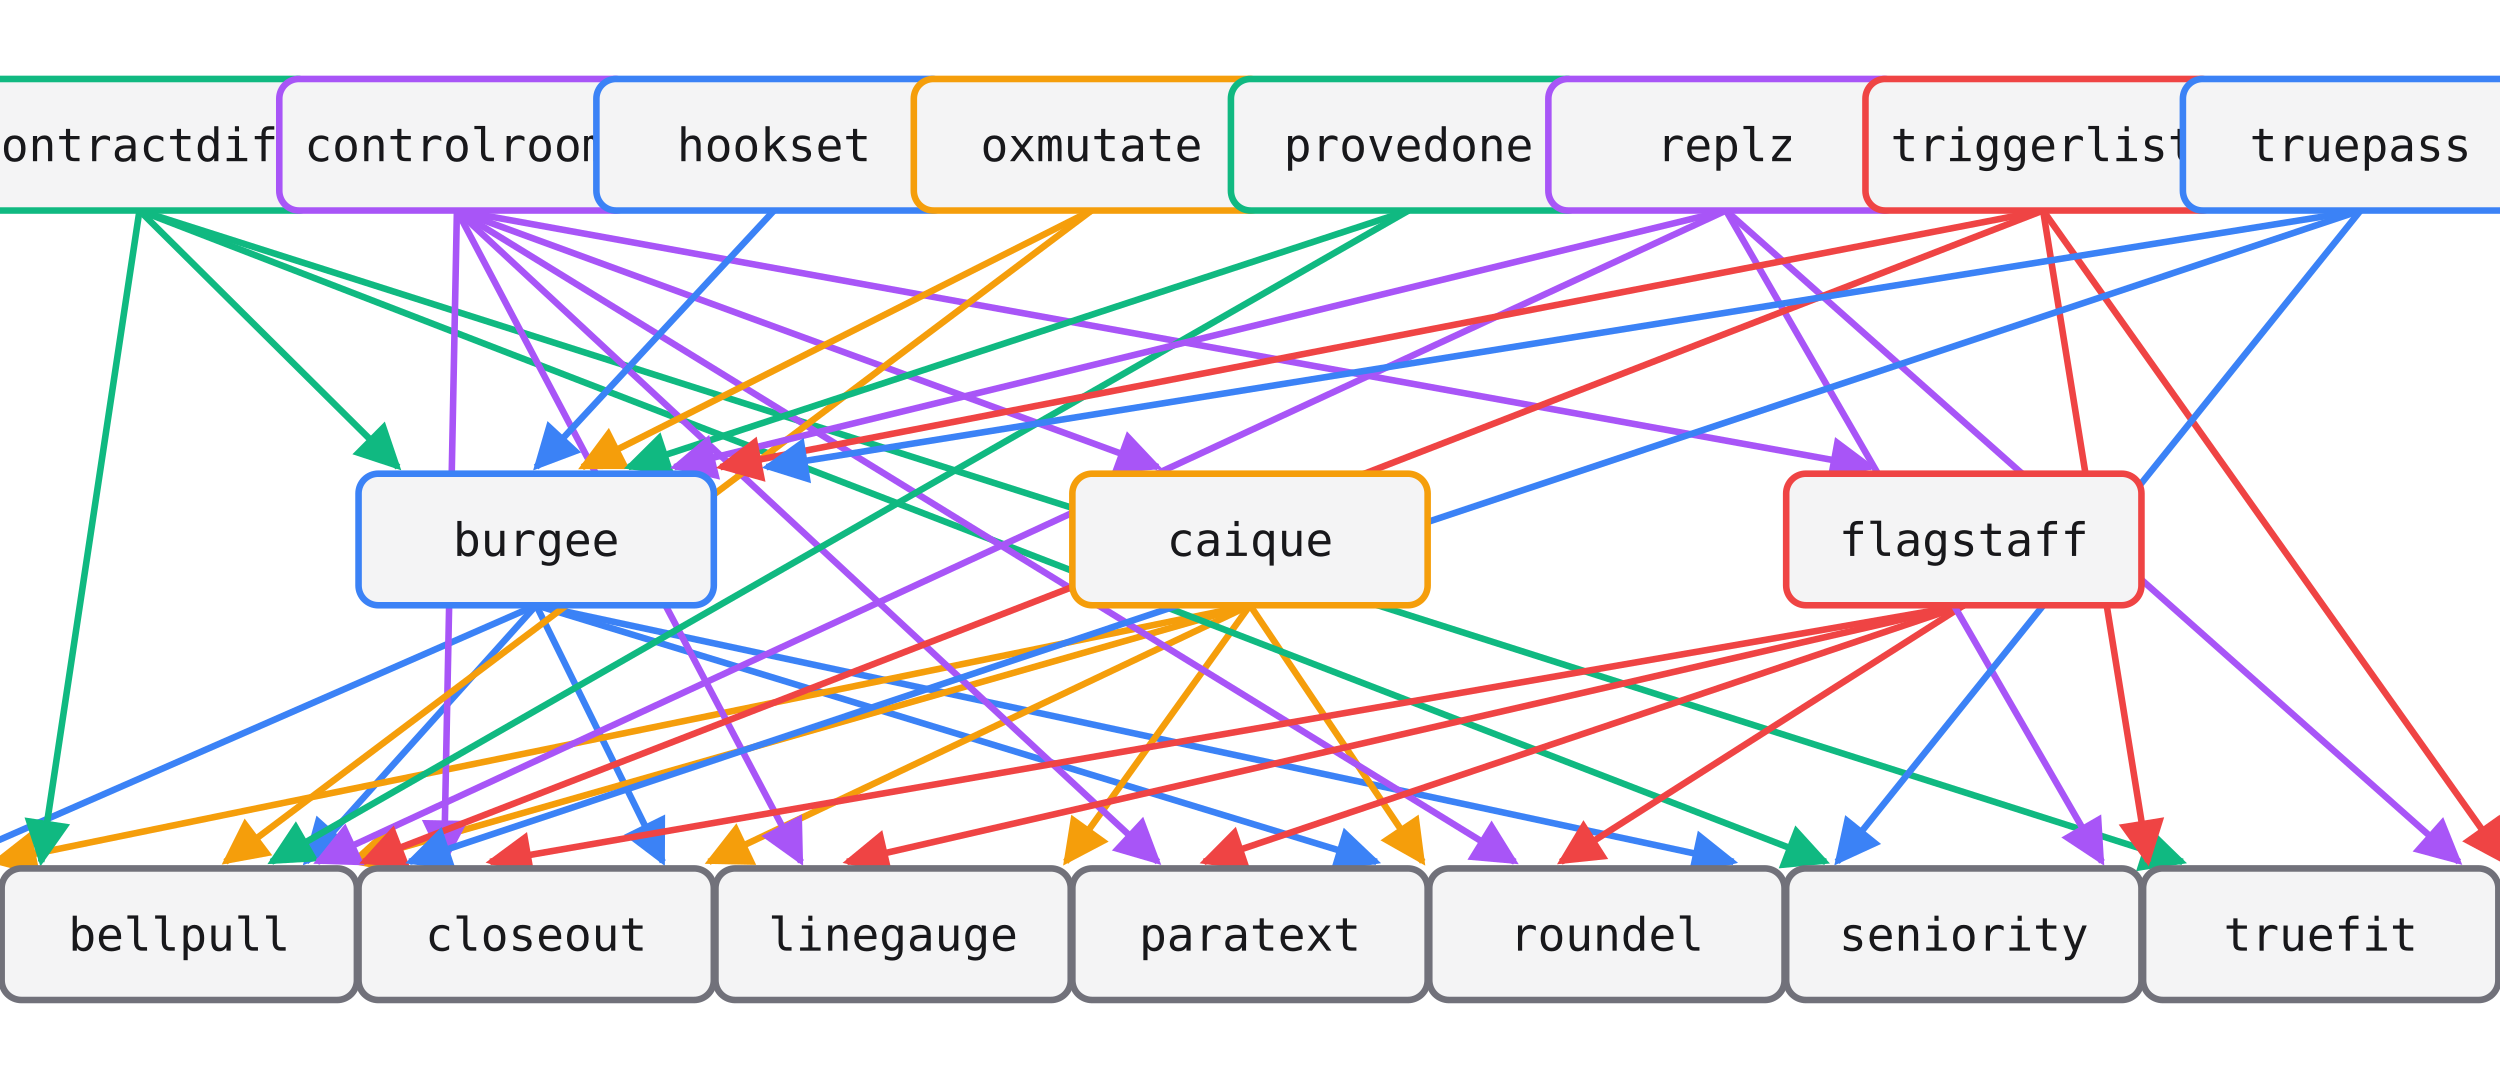
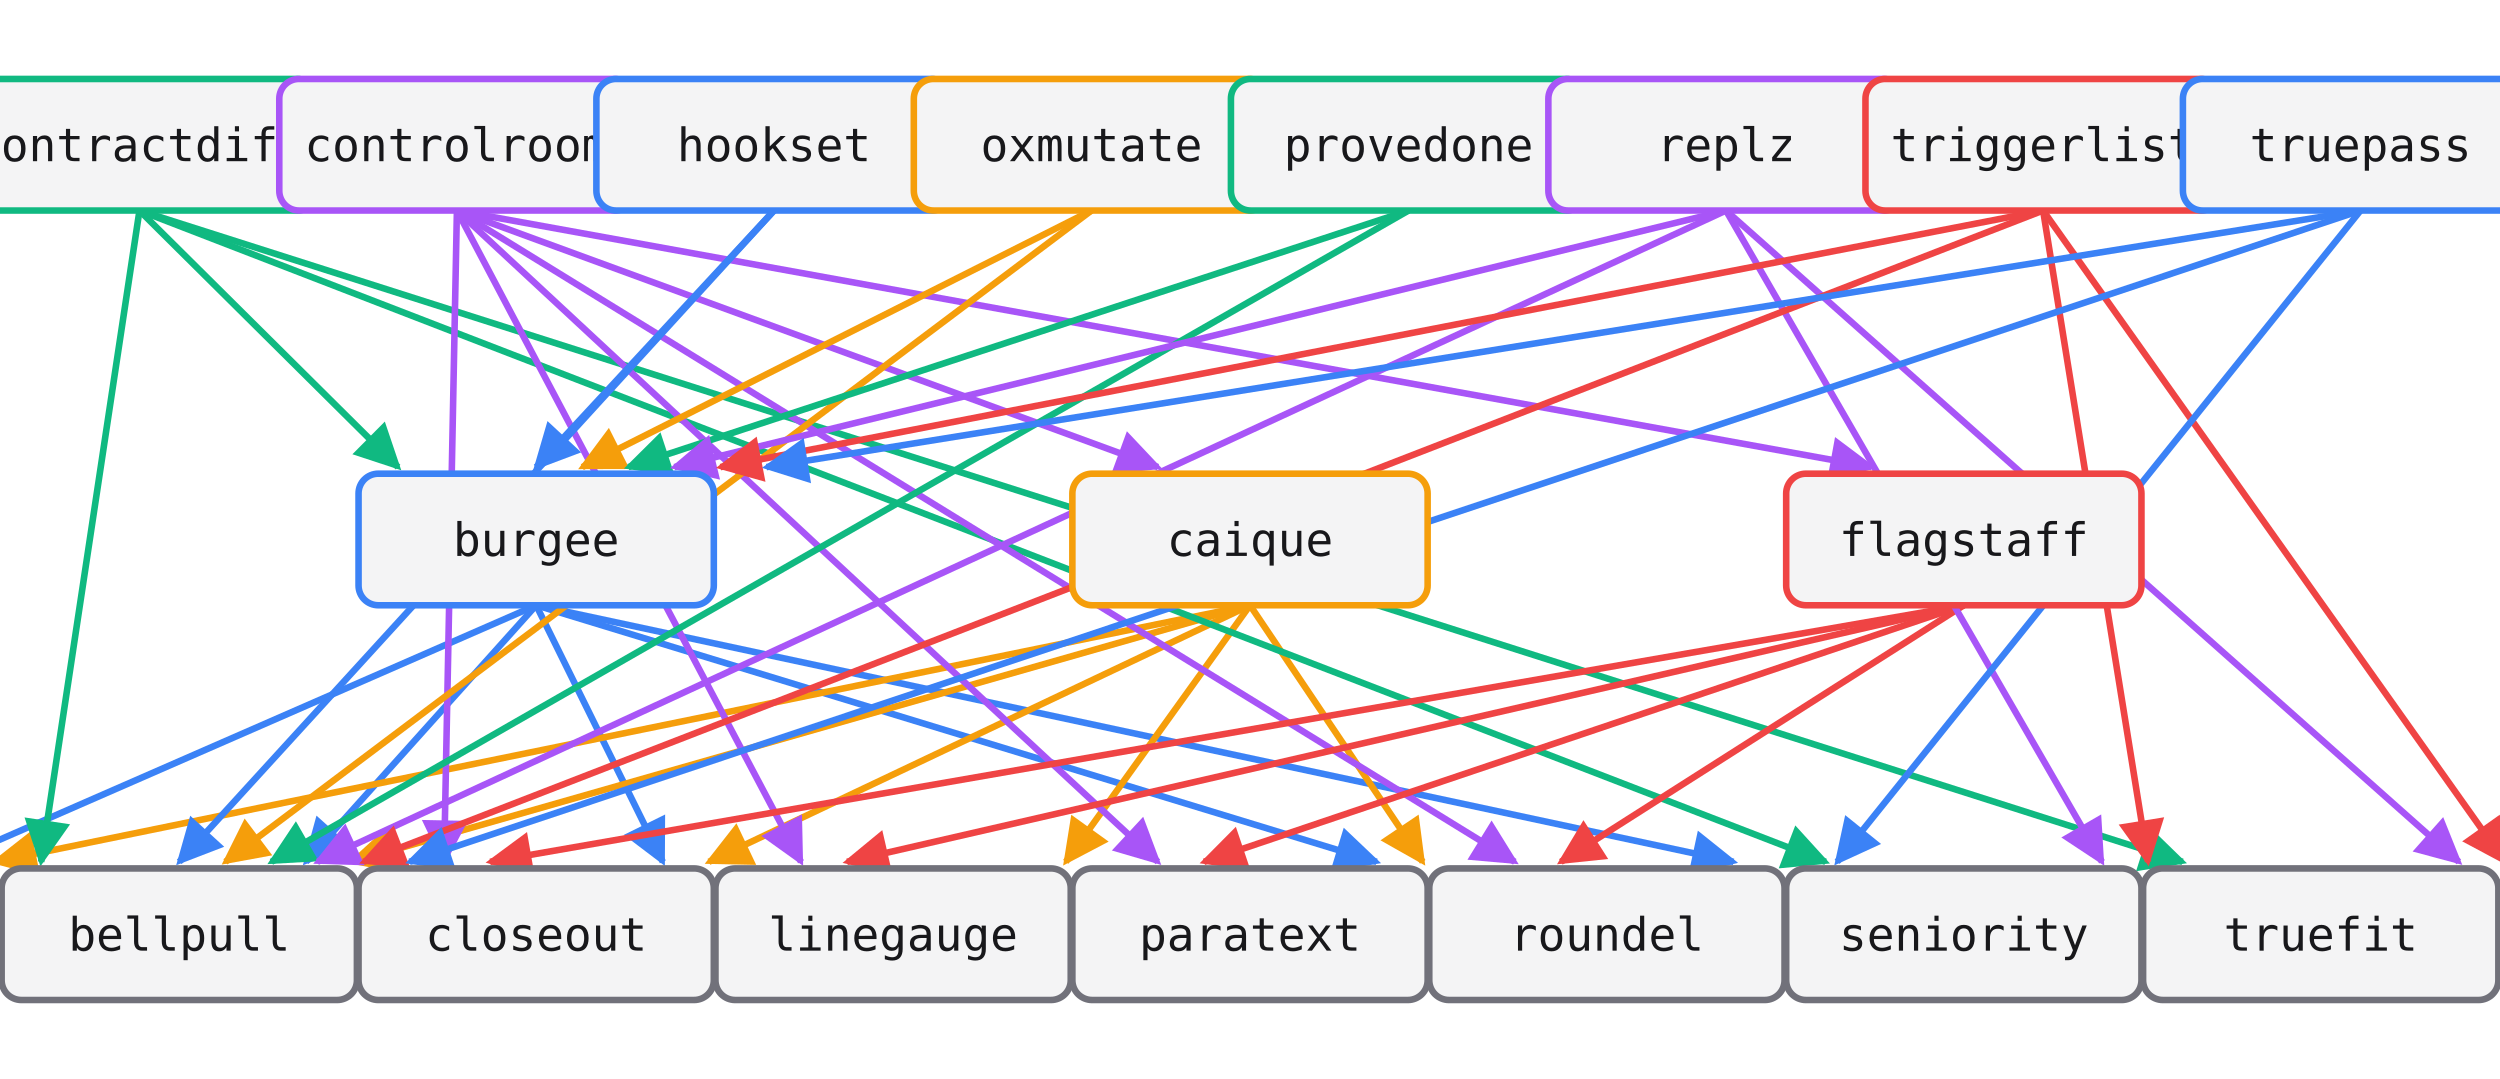
<svg xmlns="http://www.w3.org/2000/svg" viewBox="0 0 760 328" width="760" height="328" role="img" aria-labelledby="t d">
  <defs>
    <marker id="a0" viewBox="0 0 10 10" refX="9" refY="5" markerWidth="7" markerHeight="7" orient="auto-start-reverse">
      <path d="M0,0 L10,5 L0,10 z" fill="#3b82f6" />
    </marker>
    <marker id="a1" viewBox="0 0 10 10" refX="9" refY="5" markerWidth="7" markerHeight="7" orient="auto-start-reverse">
      <path d="M0,0 L10,5 L0,10 z" fill="#f59e0b" />
    </marker>
    <marker id="a2" viewBox="0 0 10 10" refX="9" refY="5" markerWidth="7" markerHeight="7" orient="auto-start-reverse">
      <path d="M0,0 L10,5 L0,10 z" fill="#10b981" />
    </marker>
    <marker id="a3" viewBox="0 0 10 10" refX="9" refY="5" markerWidth="7" markerHeight="7" orient="auto-start-reverse">
      <path d="M0,0 L10,5 L0,10 z" fill="#a855f7" />
    </marker>
    <marker id="a4" viewBox="0 0 10 10" refX="9" refY="5" markerWidth="7" markerHeight="7" orient="auto-start-reverse">
      <path d="M0,0 L10,5 L0,10 z" fill="#ef4444" />
    </marker>
    <marker id="a5" viewBox="0 0 10 10" refX="9" refY="5" markerWidth="7" markerHeight="7" orient="auto-start-reverse">
      <path d="M0,0 L10,5 L0,10 z" fill="#3b82f6" />
    </marker>
    <marker id="a6" viewBox="0 0 10 10" refX="9" refY="5" markerWidth="7" markerHeight="7" orient="auto-start-reverse">
      <path d="M0,0 L10,5 L0,10 z" fill="#f59e0b" />
    </marker>
    <marker id="a7" viewBox="0 0 10 10" refX="9" refY="5" markerWidth="7" markerHeight="7" orient="auto-start-reverse">
      <path d="M0,0 L10,5 L0,10 z" fill="#10b981" />
    </marker>
    <marker id="a8" viewBox="0 0 10 10" refX="9" refY="5" markerWidth="7" markerHeight="7" orient="auto-start-reverse">
      <path d="M0,0 L10,5 L0,10 z" fill="#a855f7" />
    </marker>
    <marker id="a9" viewBox="0 0 10 10" refX="9" refY="5" markerWidth="7" markerHeight="7" orient="auto-start-reverse">
      <path d="M0,0 L10,5 L0,10 z" fill="#ef4444" />
    </marker>
    <marker id="a10" viewBox="0 0 10 10" refX="9" refY="5" markerWidth="7" markerHeight="7" orient="auto-start-reverse">
      <path d="M0,0 L10,5 L0,10 z" fill="#3b82f6" />
    </marker>
  </defs>
  <line x1="163.0" y1="184" x2="-15.5" y2="262" stroke="#3b82f6" stroke-width="2" marker-end="url(#a0)" />
  <line x1="163.0" y1="184" x2="93.0" y2="262" stroke="#3b82f6" stroke-width="2" marker-end="url(#a0)" />
  <line x1="163.0" y1="184" x2="201.5" y2="262" stroke="#3b82f6" stroke-width="2" marker-end="url(#a0)" />
  <line x1="163.0" y1="184" x2="418.5" y2="262" stroke="#3b82f6" stroke-width="2" marker-end="url(#a0)" />
  <line x1="163.0" y1="184" x2="527.0" y2="262" stroke="#3b82f6" stroke-width="2" marker-end="url(#a0)" />
  <line x1="380.0" y1="184" x2="-1.5" y2="262" stroke="#f59e0b" stroke-width="2" marker-end="url(#a1)" />
  <line x1="380.0" y1="184" x2="107.0" y2="262" stroke="#f59e0b" stroke-width="2" marker-end="url(#a1)" />
  <line x1="380.0" y1="184" x2="215.5" y2="262" stroke="#f59e0b" stroke-width="2" marker-end="url(#a1)" />
  <line x1="380.0" y1="184" x2="324.0" y2="262" stroke="#f59e0b" stroke-width="2" marker-end="url(#a1)" />
  <line x1="380.0" y1="184" x2="432.5" y2="262" stroke="#f59e0b" stroke-width="2" marker-end="url(#a1)" />
  <line x1="42.4" y1="64" x2="12.5" y2="262" stroke="#10b981" stroke-width="2" marker-end="url(#a2)" />
  <line x1="42.4" y1="64" x2="121.0" y2="142" stroke="#10b981" stroke-width="2" marker-end="url(#a2)" />
  <line x1="42.4" y1="64" x2="555.0" y2="262" stroke="#10b981" stroke-width="2" marker-end="url(#a2)" />
  <line x1="42.4" y1="64" x2="663.5" y2="262" stroke="#10b981" stroke-width="2" marker-end="url(#a2)" />
  <line x1="138.9" y1="64" x2="352.0" y2="142" stroke="#a855f7" stroke-width="2" marker-end="url(#a3)" />
  <line x1="138.9" y1="64" x2="135.0" y2="262" stroke="#a855f7" stroke-width="2" marker-end="url(#a3)" />
  <line x1="138.9" y1="64" x2="569.0" y2="142" stroke="#a855f7" stroke-width="2" marker-end="url(#a3)" />
  <line x1="138.9" y1="64" x2="243.5" y2="262" stroke="#a855f7" stroke-width="2" marker-end="url(#a3)" />
  <line x1="138.9" y1="64" x2="352.0" y2="262" stroke="#a855f7" stroke-width="2" marker-end="url(#a3)" />
  <line x1="138.9" y1="64" x2="460.5" y2="262" stroke="#a855f7" stroke-width="2" marker-end="url(#a3)" />
  <line x1="597.0" y1="184" x2="149.0" y2="262" stroke="#ef4444" stroke-width="2" marker-end="url(#a4)" />
  <line x1="597.0" y1="184" x2="257.5" y2="262" stroke="#ef4444" stroke-width="2" marker-end="url(#a4)" />
  <line x1="597.0" y1="184" x2="366.0" y2="262" stroke="#ef4444" stroke-width="2" marker-end="url(#a4)" />
  <line x1="597.0" y1="184" x2="474.5" y2="262" stroke="#ef4444" stroke-width="2" marker-end="url(#a4)" />
+   <line x1="235.3" y1="64" x2="54.5" y2="262" stroke="#3b82f6" stroke-width="2" marker-end="url(#a5)" />
  <line x1="235.3" y1="64" x2="163.0" y2="142" stroke="#3b82f6" stroke-width="2" marker-end="url(#a5)" />
  <line x1="331.8" y1="64" x2="68.5" y2="262" stroke="#f59e0b" stroke-width="2" marker-end="url(#a6)" />
  <line x1="331.8" y1="64" x2="177.0" y2="142" stroke="#f59e0b" stroke-width="2" marker-end="url(#a6)" />
  <line x1="428.2" y1="64" x2="82.5" y2="262" stroke="#10b981" stroke-width="2" marker-end="url(#a7)" />
  <line x1="428.2" y1="64" x2="191.0" y2="142" stroke="#10b981" stroke-width="2" marker-end="url(#a7)" />
  <line x1="524.7" y1="64" x2="96.5" y2="262" stroke="#a855f7" stroke-width="2" marker-end="url(#a8)" />
  <line x1="524.7" y1="64" x2="205.0" y2="142" stroke="#a855f7" stroke-width="2" marker-end="url(#a8)" />
  <line x1="524.7" y1="64" x2="639.0" y2="262" stroke="#a855f7" stroke-width="2" marker-end="url(#a8)" />
  <line x1="524.7" y1="64" x2="747.5" y2="262" stroke="#a855f7" stroke-width="2" marker-end="url(#a8)" />
  <line x1="621.1" y1="64" x2="110.5" y2="262" stroke="#ef4444" stroke-width="2" marker-end="url(#a9)" />
  <line x1="621.1" y1="64" x2="219.0" y2="142" stroke="#ef4444" stroke-width="2" marker-end="url(#a9)" />
  <line x1="621.1" y1="64" x2="653.0" y2="262" stroke="#ef4444" stroke-width="2" marker-end="url(#a9)" />
  <line x1="621.1" y1="64" x2="761.5" y2="262" stroke="#ef4444" stroke-width="2" marker-end="url(#a9)" />
  <line x1="717.6" y1="64" x2="124.5" y2="262" stroke="#3b82f6" stroke-width="2" marker-end="url(#a10)" />
  <line x1="717.6" y1="64" x2="233.0" y2="142" stroke="#3b82f6" stroke-width="2" marker-end="url(#a10)" />
  <line x1="717.6" y1="64" x2="558.5" y2="262" stroke="#3b82f6" stroke-width="2" marker-end="url(#a10)" />
  <rect x="109.0" y="144" width="108" height="40" rx="6" fill="#f4f4f5" stroke="#3b82f6" stroke-width="2" />
  <text x="163.0" y="169" text-anchor="middle" font-family="ui-monospace, SFMono-Regular, Menlo, Consolas, monospace" font-size="14" fill="#18181b">burgee</text>
  <rect x="326.0" y="144" width="108" height="40" rx="6" fill="#f4f4f5" stroke="#f59e0b" stroke-width="2" />
  <text x="380.0" y="169" text-anchor="middle" font-family="ui-monospace, SFMono-Regular, Menlo, Consolas, monospace" font-size="14" fill="#18181b">caique</text>
  <rect x="-11.6" y="24" width="108" height="40" rx="6" fill="#f4f4f5" stroke="#10b981" stroke-width="2" />
  <text x="42.4" y="49" text-anchor="middle" font-family="ui-monospace, SFMono-Regular, Menlo, Consolas, monospace" font-size="14" fill="#18181b">contractdiff</text>
  <rect x="84.9" y="24" width="108" height="40" rx="6" fill="#f4f4f5" stroke="#a855f7" stroke-width="2" />
  <text x="138.9" y="49" text-anchor="middle" font-family="ui-monospace, SFMono-Regular, Menlo, Consolas, monospace" font-size="14" fill="#18181b">controlroom</text>
  <rect x="543.0" y="144" width="108" height="40" rx="6" fill="#f4f4f5" stroke="#ef4444" stroke-width="2" />
  <text x="597.0" y="169" text-anchor="middle" font-family="ui-monospace, SFMono-Regular, Menlo, Consolas, monospace" font-size="14" fill="#18181b">flagstaff</text>
  <rect x="181.3" y="24" width="108" height="40" rx="6" fill="#f4f4f5" stroke="#3b82f6" stroke-width="2" />
  <text x="235.3" y="49" text-anchor="middle" font-family="ui-monospace, SFMono-Regular, Menlo, Consolas, monospace" font-size="14" fill="#18181b">hookset</text>
  <rect x="277.8" y="24" width="108" height="40" rx="6" fill="#f4f4f5" stroke="#f59e0b" stroke-width="2" />
  <text x="331.8" y="49" text-anchor="middle" font-family="ui-monospace, SFMono-Regular, Menlo, Consolas, monospace" font-size="14" fill="#18181b">oxmutate</text>
  <rect x="374.2" y="24" width="108" height="40" rx="6" fill="#f4f4f5" stroke="#10b981" stroke-width="2" />
  <text x="428.2" y="49" text-anchor="middle" font-family="ui-monospace, SFMono-Regular, Menlo, Consolas, monospace" font-size="14" fill="#18181b">provedone</text>
  <rect x="470.7" y="24" width="108" height="40" rx="6" fill="#f4f4f5" stroke="#a855f7" stroke-width="2" />
  <text x="524.7" y="49" text-anchor="middle" font-family="ui-monospace, SFMono-Regular, Menlo, Consolas, monospace" font-size="14" fill="#18181b">replz</text>
  <rect x="567.1" y="24" width="108" height="40" rx="6" fill="#f4f4f5" stroke="#ef4444" stroke-width="2" />
  <text x="621.1" y="49" text-anchor="middle" font-family="ui-monospace, SFMono-Regular, Menlo, Consolas, monospace" font-size="14" fill="#18181b">triggerlist</text>
  <rect x="663.6" y="24" width="108" height="40" rx="6" fill="#f4f4f5" stroke="#3b82f6" stroke-width="2" />
  <text x="717.6" y="49" text-anchor="middle" font-family="ui-monospace, SFMono-Regular, Menlo, Consolas, monospace" font-size="14" fill="#18181b">truepass</text>
  <rect x="0.5" y="264" width="108" height="40" rx="6" fill="#f4f4f5" stroke="#71717a" stroke-width="2" />
  <text x="54.5" y="289" text-anchor="middle" font-family="ui-monospace, SFMono-Regular, Menlo, Consolas, monospace" font-size="14" fill="#18181b">bellpull</text>
  <rect x="109.0" y="264" width="108" height="40" rx="6" fill="#f4f4f5" stroke="#71717a" stroke-width="2" />
  <text x="163.0" y="289" text-anchor="middle" font-family="ui-monospace, SFMono-Regular, Menlo, Consolas, monospace" font-size="14" fill="#18181b">closeout</text>
  <rect x="217.5" y="264" width="108" height="40" rx="6" fill="#f4f4f5" stroke="#71717a" stroke-width="2" />
  <text x="271.5" y="289" text-anchor="middle" font-family="ui-monospace, SFMono-Regular, Menlo, Consolas, monospace" font-size="14" fill="#18181b">linegauge</text>
  <rect x="326.0" y="264" width="108" height="40" rx="6" fill="#f4f4f5" stroke="#71717a" stroke-width="2" />
  <text x="380.0" y="289" text-anchor="middle" font-family="ui-monospace, SFMono-Regular, Menlo, Consolas, monospace" font-size="14" fill="#18181b">paratext</text>
  <rect x="434.5" y="264" width="108" height="40" rx="6" fill="#f4f4f5" stroke="#71717a" stroke-width="2" />
  <text x="488.5" y="289" text-anchor="middle" font-family="ui-monospace, SFMono-Regular, Menlo, Consolas, monospace" font-size="14" fill="#18181b">roundel</text>
  <rect x="543.0" y="264" width="108" height="40" rx="6" fill="#f4f4f5" stroke="#71717a" stroke-width="2" />
  <text x="597.0" y="289" text-anchor="middle" font-family="ui-monospace, SFMono-Regular, Menlo, Consolas, monospace" font-size="14" fill="#18181b">seniority</text>
  <rect x="651.5" y="264" width="108" height="40" rx="6" fill="#f4f4f5" stroke="#71717a" stroke-width="2" />
  <text x="705.5" y="289" text-anchor="middle" font-family="ui-monospace, SFMono-Regular, Menlo, Consolas, monospace" font-size="14" fill="#18181b">truefit</text>
</svg>
